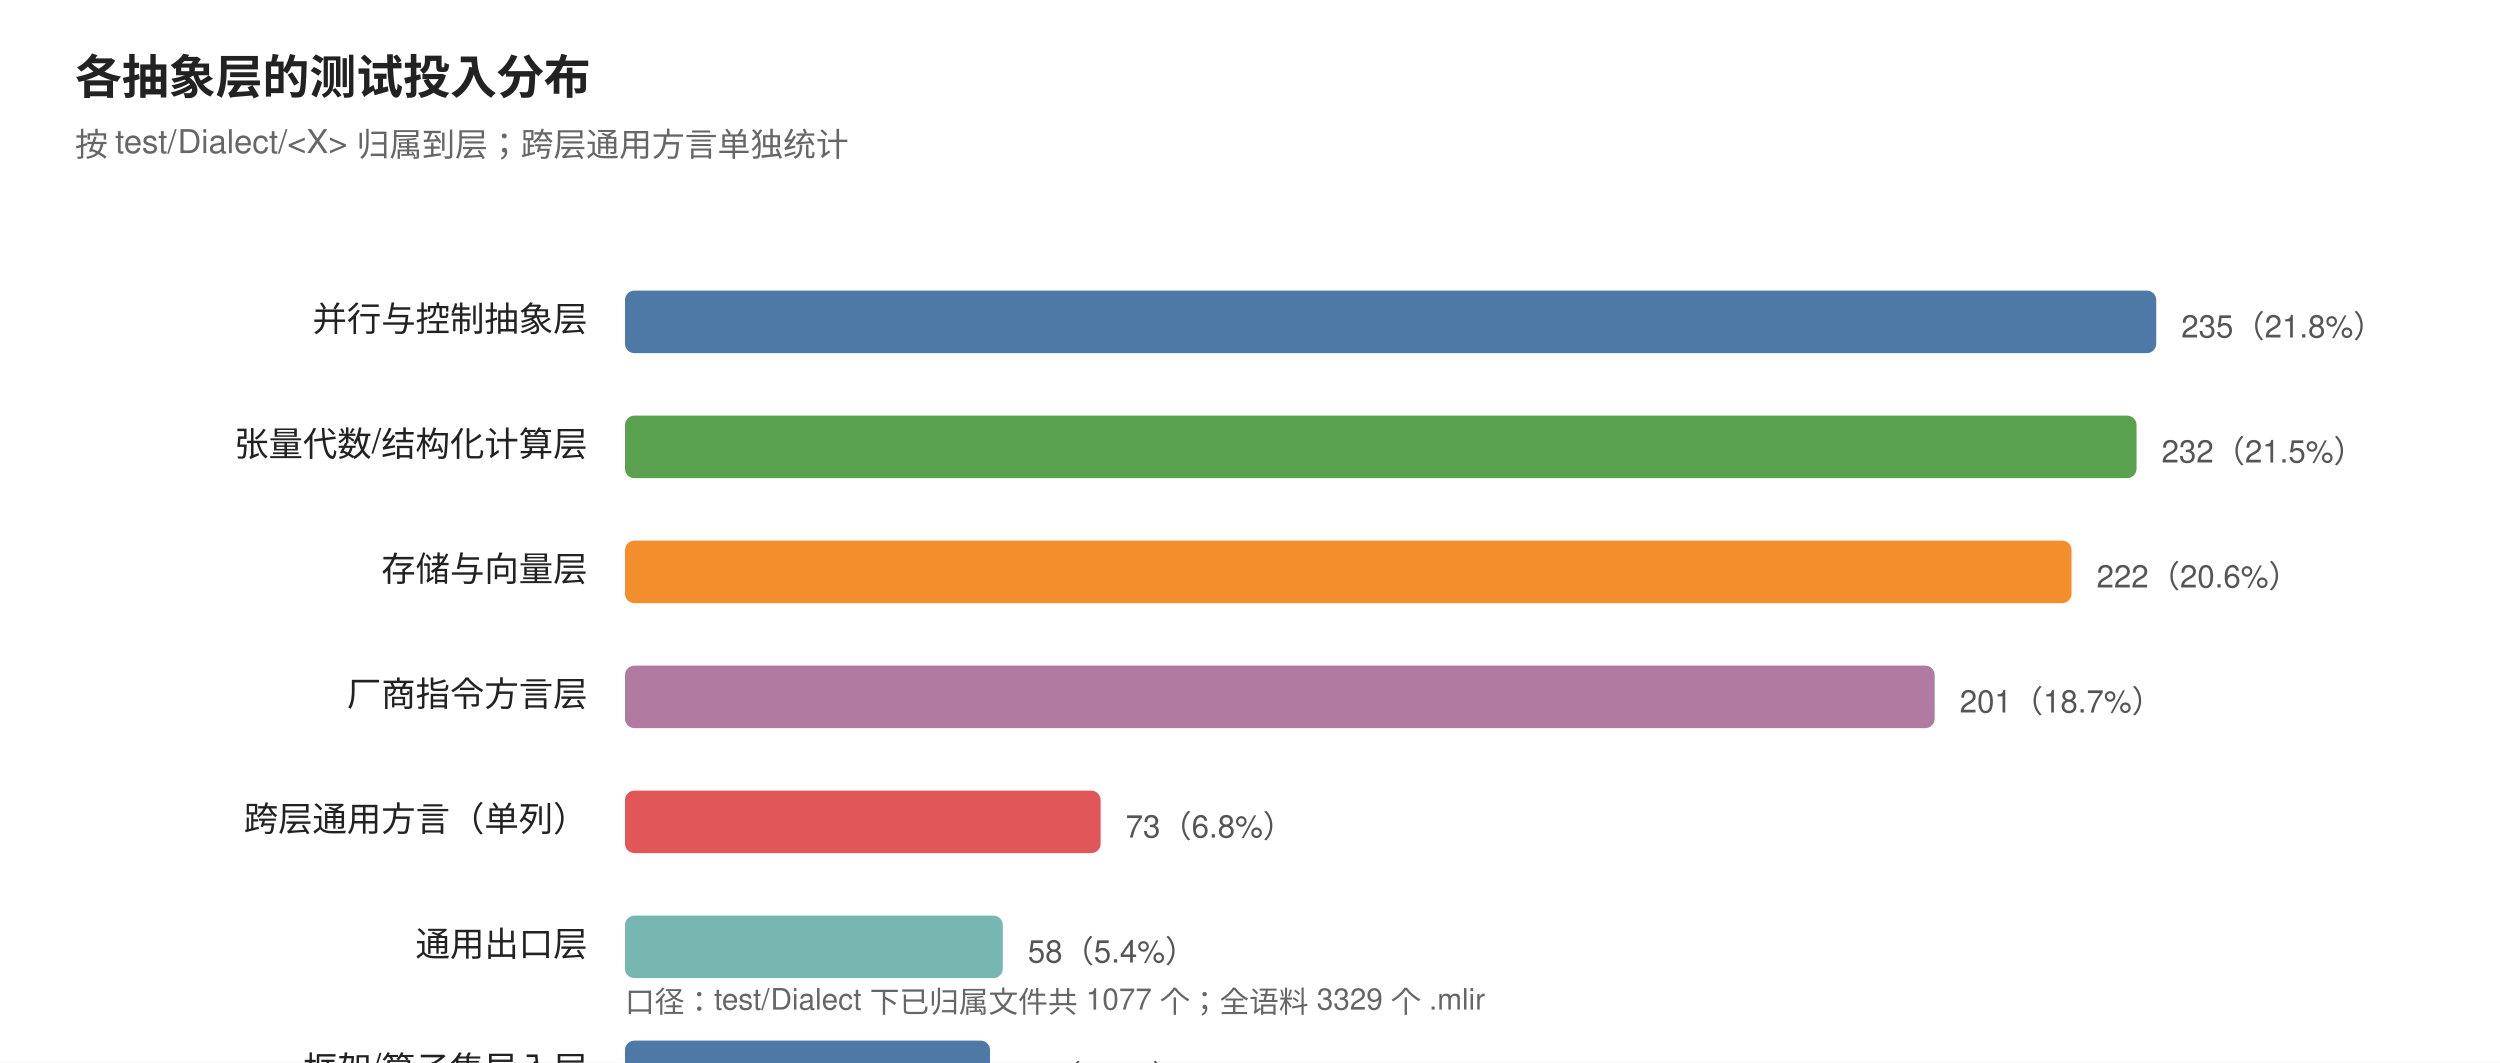
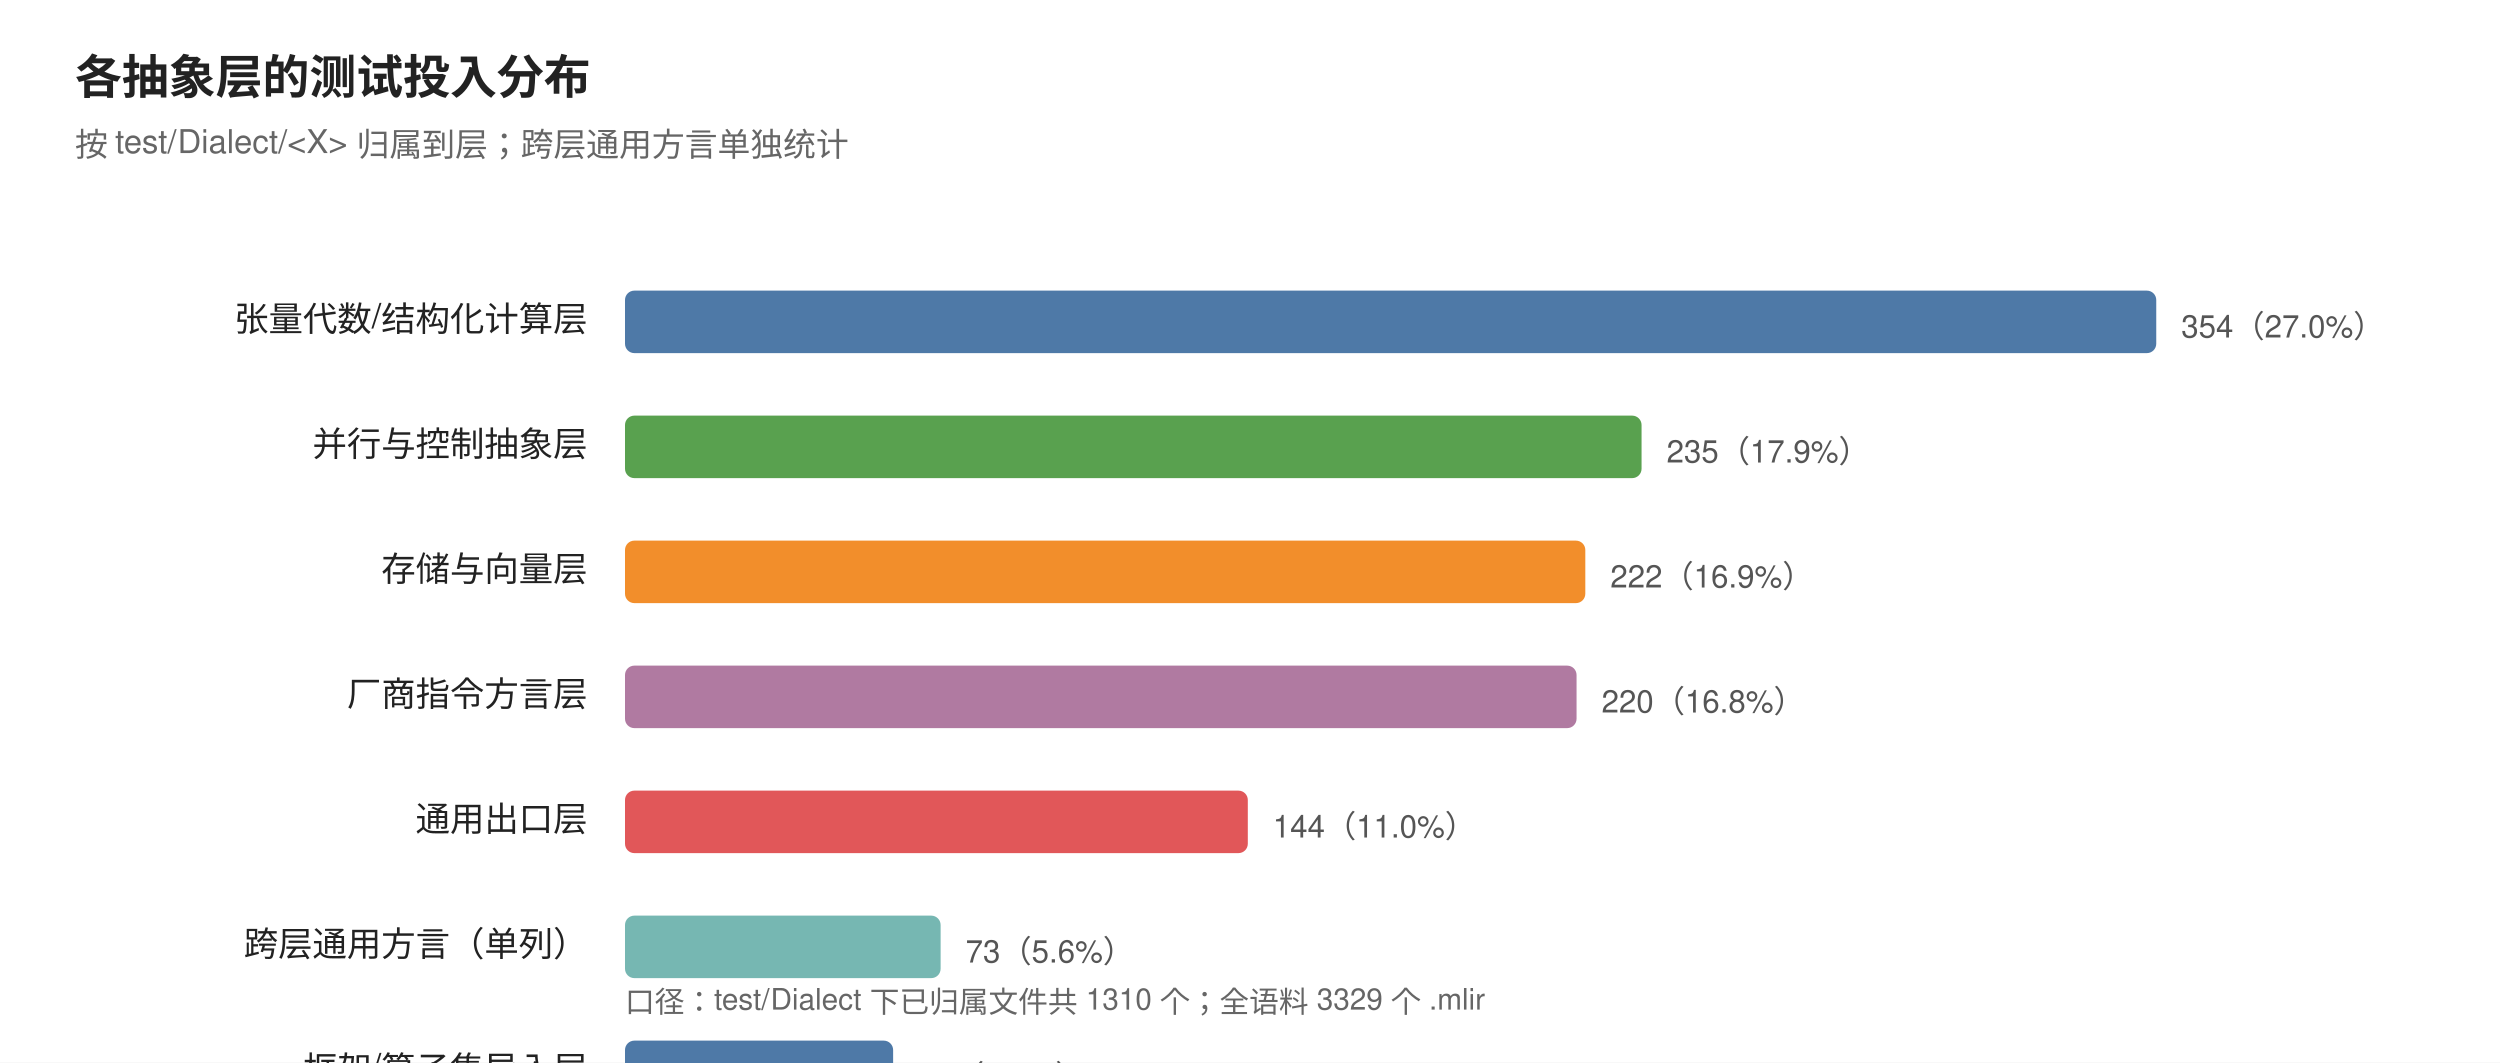
<svg xmlns="http://www.w3.org/2000/svg" width="800" height="340" viewBox="0 0 800 340" font-family="Helvetica,Arial,sans-serif">
  <rect width="800" height="340" fill="#ffffff" />
  <text x="24.0" y="30.0" font-size="15" text-anchor="start" fill="#222" font-weight="bold" opacity="1.0">各抽象层的测试投入分布</text>
  <text x="24.0" y="50.0" font-size="10.5" text-anchor="start" fill="#666" font-weight="normal" opacity="1.0">按 test/Dialect/&lt;X&gt; 归属到层；跨层通用方言单独统计</text>
-   <text x="188.0" y="106.0" font-size="11" text-anchor="end" fill="#222" font-weight="normal" opacity="1.0">并行与控制抽象层</text>
+   <text x="188.0" y="106.0" font-size="11" text-anchor="end" fill="#222" font-weight="normal" opacity="1.0">张量代数/结构化计算层</text>
  <rect x="200.0" y="93.0" width="490.0" height="20.0" rx="3" fill="#4E79A7" stroke="none" stroke-width="1" opacity="1.0" />
-   <text x="698.0" y="108.0" font-size="10" text-anchor="start" fill="#555" font-weight="normal" opacity="1.0">235（21.8%）</text>
-   <text x="188.0" y="146.0" font-size="11" text-anchor="end" fill="#222" font-weight="normal" opacity="1.0">张量代数/结构化计算层</text>
-   <rect x="200.0" y="133.0" width="483.7" height="20.0" rx="3" fill="#59A14F" stroke="none" stroke-width="1" opacity="1.0" />
-   <text x="691.7" y="148.0" font-size="10" text-anchor="start" fill="#555" font-weight="normal" opacity="1.0">232（21.5%）</text>
+   <text x="698.0" y="108.0" font-size="10" text-anchor="start" fill="#555" font-weight="normal" opacity="1.0">354（27.0%）</text>
+   <text x="188.0" y="146.0" font-size="11" text-anchor="end" fill="#222" font-weight="normal" opacity="1.0">并行与控制抽象层</text>
+   <rect x="200.0" y="133.0" width="325.3" height="20.0" rx="3" fill="#59A14F" stroke="none" stroke-width="1" opacity="1.0" />
+   <text x="533.3" y="148.0" font-size="10" text-anchor="start" fill="#555" font-weight="normal" opacity="1.0">235（17.9%）</text>
  <text x="188.0" y="186.0" font-size="11" text-anchor="end" fill="#222" font-weight="normal" opacity="1.0">存储与向量层</text>
-   <rect x="200.0" y="173.0" width="462.9" height="20.0" rx="3" fill="#F28E2B" stroke="none" stroke-width="1" opacity="1.0" />
-   <text x="670.9" y="188.0" font-size="10" text-anchor="start" fill="#555" font-weight="normal" opacity="1.0">222（20.6%）</text>
+   <rect x="200.0" y="173.0" width="307.3" height="20.0" rx="3" fill="#F28E2B" stroke="none" stroke-width="1" opacity="1.0" />
+   <text x="515.3" y="188.0" font-size="10" text-anchor="start" fill="#555" font-weight="normal" opacity="1.0">222（16.9%）</text>
  <text x="188.0" y="226.0" font-size="11" text-anchor="end" fill="#222" font-weight="normal" opacity="1.0">厂商指令方言层</text>
-   <rect x="200.0" y="213.0" width="419.1" height="20.0" rx="3" fill="#B07AA1" stroke="none" stroke-width="1" opacity="1.0" />
-   <text x="627.1" y="228.0" font-size="10" text-anchor="start" fill="#555" font-weight="normal" opacity="1.0">201（18.7%）</text>
-   <text x="188.0" y="266.0" font-size="11" text-anchor="end" fill="#222" font-weight="normal" opacity="1.0">跨层通用方言（单列）</text>
-   <rect x="200.0" y="253.0" width="152.2" height="20.0" rx="3" fill="#E15759" stroke="none" stroke-width="1" opacity="1.0" />
-   <text x="360.2" y="268.0" font-size="10" text-anchor="start" fill="#555" font-weight="normal" opacity="1.0">73（6.8%）</text>
-   <text x="188.0" y="306.0" font-size="11" text-anchor="end" fill="#222" font-weight="normal" opacity="1.0">通用出口层</text>
-   <rect x="200.0" y="293.0" width="120.9" height="20.0" rx="3" fill="#76B7B2" stroke="none" stroke-width="1" opacity="1.0" />
-   <text x="328.9" y="308.0" font-size="10" text-anchor="start" fill="#555" font-weight="normal" opacity="1.0">58（5.4%）</text>
+   <rect x="200.0" y="213.0" width="304.5" height="20.0" rx="3" fill="#B07AA1" stroke="none" stroke-width="1" opacity="1.0" />
+   <text x="512.5" y="228.0" font-size="10" text-anchor="start" fill="#555" font-weight="normal" opacity="1.0">220（16.8%）</text>
+   <text x="188.0" y="266.0" font-size="11" text-anchor="end" fill="#222" font-weight="normal" opacity="1.0">通用出口层</text>
+   <rect x="200.0" y="253.0" width="199.3" height="20.0" rx="3" fill="#E15759" stroke="none" stroke-width="1" opacity="1.0" />
+   <text x="407.3" y="268.0" font-size="10" text-anchor="start" fill="#555" font-weight="normal" opacity="1.0">144（11.0%）</text>
+   <text x="188.0" y="306.0" font-size="11" text-anchor="end" fill="#222" font-weight="normal" opacity="1.0">跨层通用方言（单列）</text>
+   <rect x="200.0" y="293.0" width="101.0" height="20.0" rx="3" fill="#76B7B2" stroke="none" stroke-width="1" opacity="1.0" />
+   <text x="309.0" y="308.0" font-size="10" text-anchor="start" fill="#555" font-weight="normal" opacity="1.0">73（5.6%）</text>
  <text x="188.0" y="346.0" font-size="11" text-anchor="end" fill="#222" font-weight="normal" opacity="1.0">框架/算子集导入层</text>
-   <rect x="200.0" y="333.0" width="116.8" height="20.0" rx="3" fill="#4E79A7" stroke="none" stroke-width="1" opacity="1.0" />
-   <text x="324.8" y="348.0" font-size="10" text-anchor="start" fill="#555" font-weight="normal" opacity="1.0">56（5.2%）</text>
-   <text x="200.0" y="324.0" font-size="9.5" text-anchor="start" fill="#666" font-weight="normal" opacity="1.0">口径：test/Dialect 下已归属文件共 1077 个；全语料 3329 个 .mlir</text>
+   <rect x="200.0" y="333.0" width="85.8" height="20.0" rx="3" fill="#4E79A7" stroke="none" stroke-width="1" opacity="1.0" />
+   <text x="293.8" y="348.0" font-size="10" text-anchor="start" fill="#555" font-weight="normal" opacity="1.0">62（4.7%）</text>
+   <text x="200.0" y="324.0" font-size="9.5" text-anchor="start" fill="#666" font-weight="normal" opacity="1.0">口径：test/Dialect 下已归属文件共 1310 个；全语料 3329 个 .mlir</text>
</svg>
